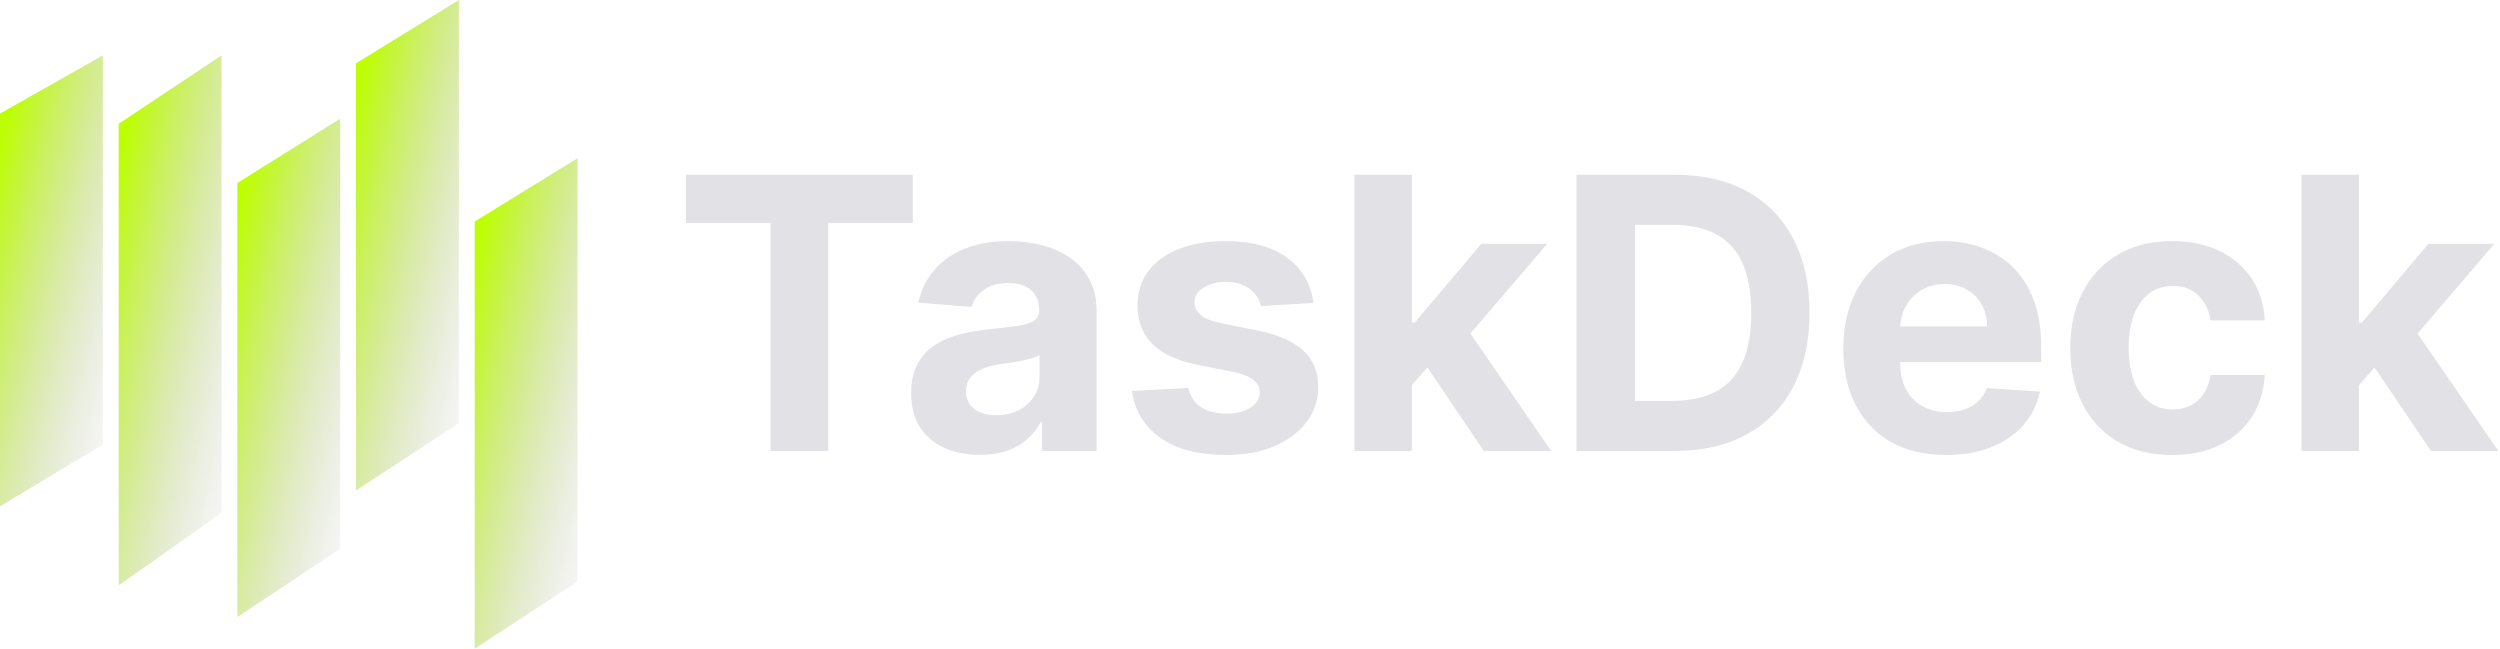
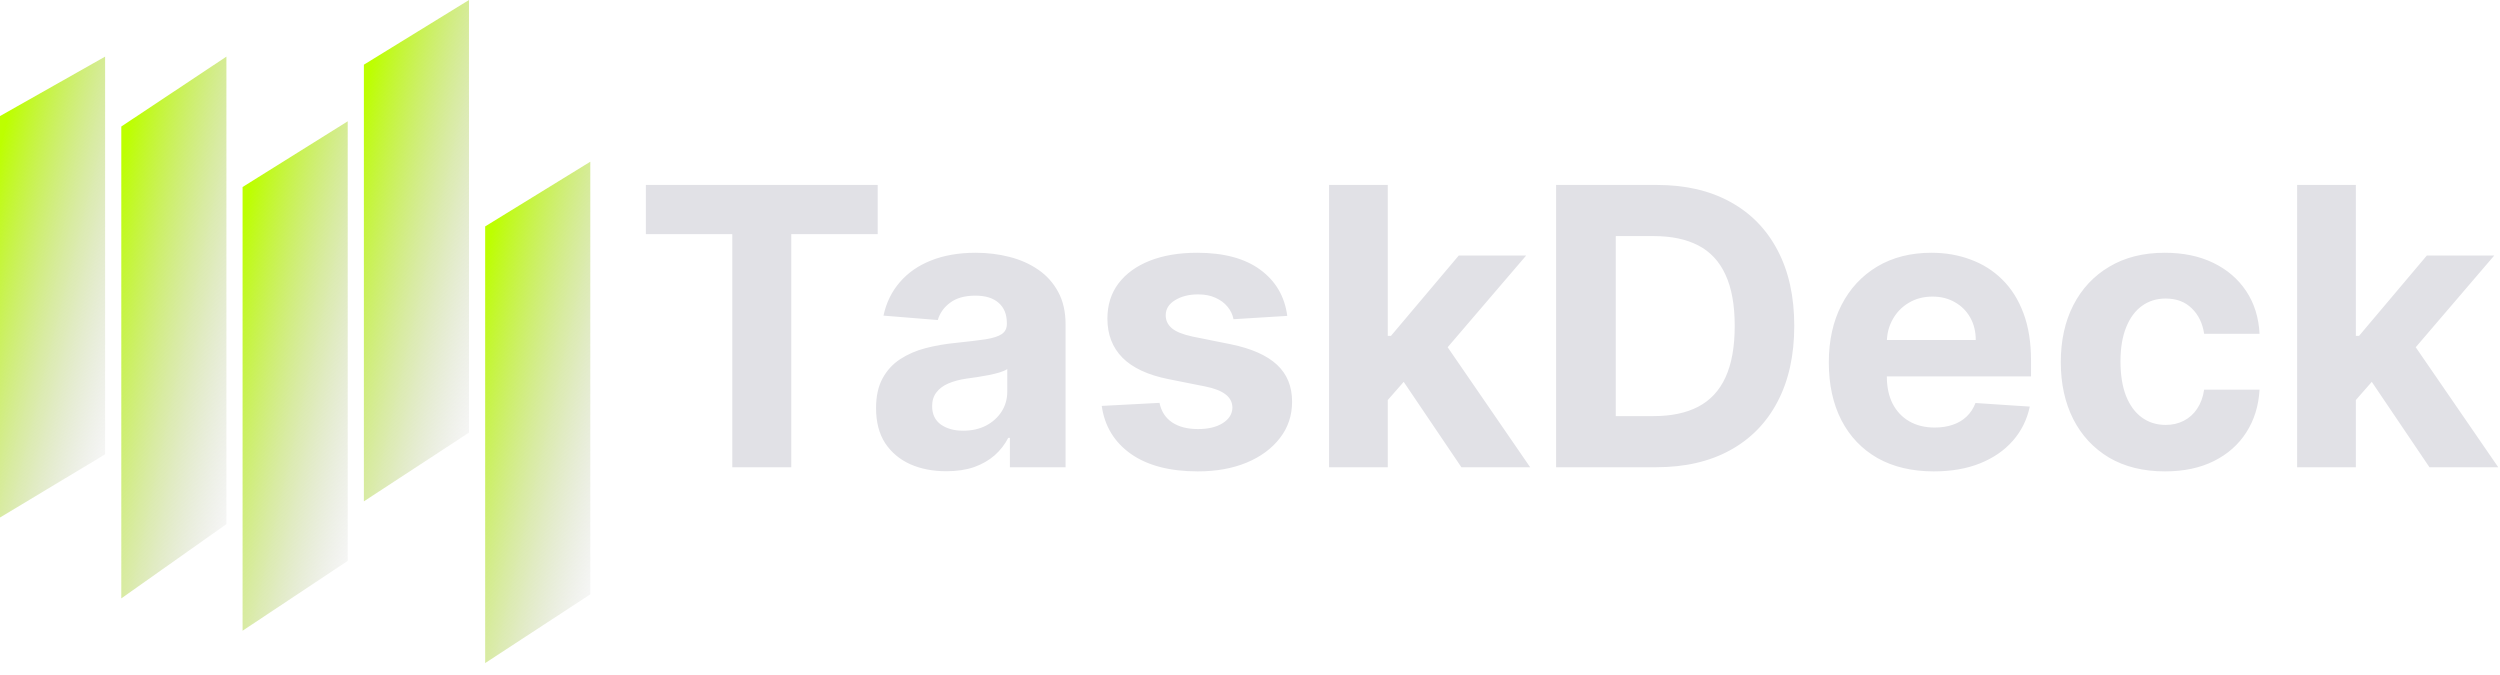
- <svg xmlns="http://www.w3.org/2000/svg" width="316" height="82" viewBox="0 0 316 82" fill="none">
-   <path d="M86.704 28.176V22.091H115.375V28.176H104.688V57H97.392V28.176H86.704ZM123.864 57.494C122.193 57.494 120.705 57.205 119.398 56.625C118.091 56.034 117.057 55.165 116.295 54.017C115.545 52.858 115.17 51.415 115.17 49.688C115.17 48.233 115.438 47.011 115.972 46.023C116.506 45.034 117.233 44.239 118.153 43.636C119.074 43.034 120.119 42.58 121.29 42.273C122.472 41.966 123.71 41.75 125.006 41.625C126.528 41.466 127.756 41.318 128.688 41.182C129.619 41.034 130.295 40.818 130.716 40.534C131.136 40.25 131.347 39.83 131.347 39.273V39.17C131.347 38.091 131.006 37.256 130.324 36.665C129.653 36.074 128.699 35.778 127.46 35.778C126.153 35.778 125.114 36.068 124.341 36.648C123.568 37.216 123.057 37.932 122.807 38.795L116.091 38.25C116.432 36.659 117.102 35.284 118.102 34.125C119.102 32.955 120.392 32.057 121.972 31.432C123.563 30.796 125.403 30.477 127.494 30.477C128.949 30.477 130.341 30.648 131.67 30.989C133.011 31.329 134.199 31.858 135.233 32.574C136.278 33.29 137.102 34.21 137.705 35.335C138.307 36.449 138.608 37.784 138.608 39.341V57H131.722V53.369H131.517C131.097 54.188 130.534 54.909 129.83 55.534C129.125 56.148 128.278 56.631 127.29 56.983C126.301 57.324 125.159 57.494 123.864 57.494ZM125.943 52.483C127.011 52.483 127.955 52.273 128.773 51.852C129.591 51.42 130.233 50.841 130.699 50.114C131.165 49.386 131.398 48.562 131.398 47.642V44.864C131.17 45.011 130.858 45.148 130.46 45.273C130.074 45.386 129.636 45.494 129.148 45.597C128.659 45.688 128.17 45.773 127.682 45.852C127.193 45.92 126.75 45.983 126.352 46.04C125.5 46.165 124.756 46.364 124.119 46.636C123.483 46.909 122.989 47.278 122.636 47.744C122.284 48.199 122.108 48.767 122.108 49.449C122.108 50.438 122.466 51.193 123.182 51.716C123.909 52.227 124.83 52.483 125.943 52.483ZM166.026 38.284L159.378 38.693C159.264 38.125 159.02 37.614 158.645 37.159C158.27 36.693 157.776 36.324 157.162 36.051C156.56 35.767 155.838 35.625 154.997 35.625C153.872 35.625 152.923 35.864 152.151 36.341C151.378 36.807 150.991 37.432 150.991 38.216C150.991 38.841 151.241 39.369 151.741 39.801C152.241 40.233 153.099 40.58 154.315 40.841L159.054 41.795C161.599 42.318 163.497 43.159 164.747 44.318C165.997 45.477 166.622 47 166.622 48.886C166.622 50.602 166.116 52.108 165.105 53.403C164.105 54.699 162.73 55.71 160.98 56.438C159.241 57.153 157.236 57.511 154.963 57.511C151.497 57.511 148.736 56.79 146.679 55.347C144.634 53.892 143.435 51.915 143.082 49.415L150.224 49.04C150.44 50.097 150.963 50.903 151.793 51.46C152.622 52.006 153.685 52.278 154.98 52.278C156.253 52.278 157.276 52.034 158.048 51.545C158.832 51.045 159.23 50.403 159.241 49.619C159.23 48.96 158.952 48.42 158.406 48C157.861 47.568 157.02 47.239 155.884 47.011L151.349 46.108C148.793 45.597 146.889 44.71 145.639 43.449C144.401 42.188 143.781 40.58 143.781 38.625C143.781 36.943 144.236 35.494 145.145 34.278C146.065 33.062 147.355 32.125 149.014 31.466C150.685 30.807 152.639 30.477 154.878 30.477C158.185 30.477 160.787 31.176 162.685 32.574C164.594 33.972 165.707 35.875 166.026 38.284ZM177.774 49.466L177.791 40.756H178.848L187.234 30.818H195.57L184.303 43.977H182.581L177.774 49.466ZM171.195 57V22.091H178.456V57H171.195ZM187.558 57L179.854 45.597L184.695 40.466L196.064 57H187.558ZM211.643 57H199.268V22.091H211.746C215.257 22.091 218.28 22.79 220.814 24.188C223.348 25.574 225.297 27.568 226.661 30.171C228.036 32.773 228.723 35.886 228.723 39.511C228.723 43.148 228.036 46.273 226.661 48.886C225.297 51.5 223.337 53.506 220.78 54.903C218.234 56.301 215.189 57 211.643 57ZM206.649 50.676H211.337C213.518 50.676 215.354 50.29 216.842 49.517C218.342 48.733 219.467 47.523 220.217 45.886C220.979 44.239 221.359 42.114 221.359 39.511C221.359 36.932 220.979 34.824 220.217 33.188C219.467 31.551 218.348 30.347 216.859 29.574C215.371 28.801 213.536 28.415 211.354 28.415H206.649V50.676ZM245.986 57.511C243.293 57.511 240.974 56.966 239.031 55.875C237.099 54.773 235.611 53.216 234.565 51.205C233.52 49.182 232.997 46.79 232.997 44.028C232.997 41.335 233.52 38.972 234.565 36.938C235.611 34.903 237.082 33.318 238.98 32.182C240.889 31.046 243.128 30.477 245.696 30.477C247.423 30.477 249.031 30.756 250.52 31.312C252.02 31.858 253.327 32.682 254.44 33.784C255.565 34.886 256.44 36.273 257.065 37.943C257.69 39.602 258.003 41.545 258.003 43.773V45.767H235.895V41.267H251.168C251.168 40.222 250.94 39.295 250.486 38.489C250.031 37.682 249.401 37.051 248.594 36.597C247.798 36.131 246.872 35.898 245.815 35.898C244.713 35.898 243.736 36.153 242.884 36.665C242.043 37.165 241.384 37.841 240.906 38.693C240.429 39.534 240.185 40.472 240.173 41.506V45.784C240.173 47.08 240.412 48.199 240.889 49.142C241.378 50.085 242.065 50.812 242.952 51.324C243.838 51.835 244.889 52.091 246.105 52.091C246.912 52.091 247.651 51.977 248.321 51.75C248.991 51.523 249.565 51.182 250.043 50.727C250.52 50.273 250.884 49.716 251.134 49.057L257.849 49.5C257.509 51.114 256.81 52.523 255.753 53.727C254.707 54.92 253.355 55.852 251.696 56.523C250.048 57.182 248.145 57.511 245.986 57.511ZM274.571 57.511C271.889 57.511 269.582 56.943 267.651 55.807C265.73 54.659 264.253 53.068 263.219 51.034C262.196 49 261.685 46.659 261.685 44.011C261.685 41.33 262.202 38.977 263.236 36.955C264.281 34.92 265.764 33.335 267.685 32.199C269.605 31.051 271.889 30.477 274.537 30.477C276.821 30.477 278.821 30.892 280.537 31.722C282.253 32.551 283.611 33.716 284.611 35.216C285.611 36.716 286.162 38.477 286.264 40.5H279.412C279.219 39.193 278.707 38.142 277.878 37.347C277.06 36.54 275.986 36.136 274.656 36.136C273.531 36.136 272.548 36.443 271.707 37.057C270.878 37.659 270.23 38.54 269.764 39.699C269.298 40.858 269.065 42.261 269.065 43.909C269.065 45.58 269.293 47 269.747 48.17C270.213 49.341 270.866 50.233 271.707 50.847C272.548 51.46 273.531 51.767 274.656 51.767C275.486 51.767 276.23 51.597 276.889 51.256C277.56 50.915 278.111 50.42 278.543 49.773C278.986 49.114 279.276 48.324 279.412 47.403H286.264C286.151 49.403 285.605 51.165 284.628 52.688C283.662 54.199 282.327 55.381 280.622 56.233C278.918 57.085 276.901 57.511 274.571 57.511ZM297.493 49.466L297.51 40.756H298.567L306.953 30.818H315.288L304.021 43.977H302.3L297.493 49.466ZM290.913 57V22.091H298.175V57H290.913ZM307.277 57L299.572 45.597L304.413 40.466L315.783 57H307.277Z" fill="#E1E1E6" />
-   <path d="M15 15.645L28 7V64.814L15 74V15.645Z" fill="url(#paint0_linear_6_5)" />
-   <path d="M0 14.355L13 7V56.185L0 64V14.355Z" fill="url(#paint1_linear_6_5)" />
-   <path d="M30 23.129L43 15V69.363L30 78V23.129Z" fill="url(#paint2_linear_6_5)" />
-   <path d="M45 8L58 0V53.5L45 62V8Z" fill="url(#paint3_linear_6_5)" />
-   <path d="M60 28L73 20V73.5L60 82V28Z" fill="url(#paint4_linear_6_5)" />
+ <svg xmlns="http://www.w3.org/2000/svg" width="152" height="41" viewBox="0 0 152 41" fill="none">
+   <path d="M39.269 14.237V11.245H53.364V14.237H48.11V28.408H44.523V14.237H39.269ZM57.538 28.651C56.716 28.651 55.984 28.509 55.342 28.224C54.699 27.933 54.191 27.506 53.817 26.942C53.448 26.372 53.264 25.662 53.264 24.813C53.264 24.098 53.395 23.497 53.657 23.011C53.92 22.525 54.278 22.134 54.73 21.838C55.183 21.542 55.697 21.318 56.272 21.168C56.853 21.017 57.462 20.91 58.099 20.849C58.848 20.771 59.451 20.698 59.909 20.631C60.367 20.559 60.7 20.452 60.906 20.313C61.113 20.173 61.217 19.966 61.217 19.693V19.642C61.217 19.112 61.049 18.701 60.714 18.41C60.384 18.12 59.915 17.975 59.306 17.975C58.663 17.975 58.152 18.117 57.772 18.402C57.392 18.681 57.141 19.033 57.018 19.458L53.716 19.19C53.884 18.408 54.213 17.732 54.705 17.162C55.197 16.586 55.831 16.145 56.607 15.838C57.389 15.525 58.295 15.368 59.323 15.368C60.038 15.368 60.722 15.452 61.376 15.62C62.035 15.787 62.619 16.047 63.127 16.399C63.641 16.751 64.046 17.204 64.342 17.757C64.638 18.304 64.787 18.961 64.787 19.726V28.408H61.401V26.623H61.3C61.094 27.025 60.817 27.38 60.471 27.687C60.124 27.989 59.708 28.227 59.222 28.4C58.736 28.567 58.175 28.651 57.538 28.651ZM58.56 26.187C59.085 26.187 59.549 26.084 59.951 25.877C60.353 25.665 60.669 25.38 60.898 25.023C61.127 24.665 61.242 24.26 61.242 23.807V22.441C61.13 22.514 60.976 22.581 60.781 22.642C60.591 22.698 60.376 22.751 60.136 22.802C59.895 22.846 59.655 22.888 59.415 22.927C59.175 22.961 58.957 22.992 58.761 23.02C58.342 23.081 57.976 23.179 57.663 23.313C57.35 23.447 57.107 23.628 56.934 23.858C56.761 24.081 56.674 24.36 56.674 24.696C56.674 25.182 56.85 25.553 57.202 25.81C57.56 26.062 58.012 26.187 58.56 26.187ZM78.266 19.206L74.998 19.408C74.942 19.128 74.822 18.877 74.638 18.653C74.453 18.424 74.21 18.243 73.908 18.109C73.612 17.969 73.258 17.899 72.844 17.899C72.291 17.899 71.825 18.017 71.445 18.251C71.065 18.48 70.875 18.788 70.875 19.173C70.875 19.48 70.998 19.74 71.243 19.952C71.489 20.165 71.911 20.335 72.509 20.464L74.839 20.933C76.09 21.19 77.023 21.603 77.638 22.173C78.252 22.743 78.559 23.492 78.559 24.419C78.559 25.263 78.311 26.003 77.814 26.64C77.322 27.277 76.646 27.774 75.786 28.131C74.931 28.483 73.945 28.66 72.827 28.66C71.123 28.66 69.766 28.305 68.755 27.595C67.749 26.88 67.159 25.908 66.986 24.679L70.498 24.494C70.604 25.014 70.861 25.411 71.269 25.684C71.677 25.953 72.199 26.087 72.836 26.087C73.462 26.087 73.964 25.967 74.344 25.726C74.73 25.481 74.925 25.165 74.931 24.779C74.925 24.455 74.788 24.19 74.52 23.983C74.252 23.771 73.839 23.609 73.28 23.497L71.051 23.053C69.794 22.802 68.858 22.366 68.243 21.746C67.634 21.126 67.33 20.335 67.33 19.374C67.33 18.547 67.553 17.835 68 17.237C68.453 16.639 69.087 16.178 69.903 15.854C70.724 15.53 71.685 15.368 72.785 15.368C74.411 15.368 75.691 15.712 76.624 16.399C77.562 17.086 78.11 18.022 78.266 19.206ZM84.042 24.704L84.051 20.422H84.57L88.693 15.536H92.791L87.252 22.006H86.406L84.042 24.704ZM80.808 28.408V11.245H84.377V28.408H80.808ZM88.853 28.408L85.065 22.802L87.445 20.279L93.034 28.408H88.853ZM100.694 28.408H94.61V11.245H100.744C102.47 11.245 103.957 11.589 105.202 12.276C106.448 12.958 107.406 13.938 108.077 15.217C108.753 16.497 109.091 18.028 109.091 19.81C109.091 21.598 108.753 23.134 108.077 24.419C107.406 25.704 106.443 26.69 105.186 27.377C103.934 28.064 102.437 28.408 100.694 28.408ZM98.239 25.299H100.543C101.616 25.299 102.518 25.109 103.25 24.729C103.987 24.344 104.54 23.749 104.909 22.944C105.283 22.134 105.471 21.089 105.471 19.81C105.471 18.542 105.283 17.505 104.909 16.701C104.54 15.896 103.99 15.304 103.258 14.924C102.526 14.544 101.624 14.354 100.551 14.354H98.239V25.299ZM117.578 28.66C116.254 28.66 115.114 28.391 114.159 27.855C113.209 27.313 112.477 26.548 111.963 25.559C111.449 24.564 111.192 23.388 111.192 22.031C111.192 20.707 111.449 19.544 111.963 18.544C112.477 17.544 113.201 16.765 114.134 16.206C115.072 15.648 116.173 15.368 117.436 15.368C118.285 15.368 119.075 15.505 119.807 15.779C120.545 16.047 121.187 16.452 121.735 16.994C122.288 17.536 122.718 18.218 123.025 19.039C123.332 19.855 123.486 20.81 123.486 21.905V22.886H112.617V20.673H120.126C120.126 20.159 120.014 19.704 119.79 19.307C119.567 18.91 119.257 18.6 118.86 18.377C118.469 18.148 118.014 18.033 117.494 18.033C116.952 18.033 116.472 18.159 116.053 18.41C115.639 18.656 115.315 18.989 115.081 19.408C114.846 19.821 114.726 20.282 114.72 20.79V22.894C114.72 23.531 114.838 24.081 115.072 24.545C115.313 25.009 115.651 25.366 116.086 25.617C116.522 25.869 117.039 25.995 117.637 25.995C118.033 25.995 118.397 25.939 118.726 25.827C119.056 25.715 119.338 25.548 119.573 25.324C119.807 25.101 119.986 24.827 120.109 24.503L123.411 24.721C123.243 25.514 122.9 26.207 122.38 26.799C121.866 27.386 121.201 27.844 120.385 28.173C119.575 28.497 118.64 28.66 117.578 28.66ZM131.632 28.66C130.313 28.66 129.179 28.38 128.229 27.822C127.285 27.257 126.559 26.475 126.05 25.475C125.548 24.475 125.296 23.324 125.296 22.022C125.296 20.704 125.55 19.547 126.059 18.553C126.573 17.553 127.302 16.773 128.246 16.215C129.19 15.65 130.313 15.368 131.615 15.368C132.738 15.368 133.721 15.572 134.565 15.98C135.408 16.388 136.076 16.961 136.568 17.698C137.059 18.436 137.33 19.302 137.381 20.296H134.012C133.917 19.654 133.665 19.137 133.258 18.746C132.855 18.349 132.327 18.151 131.674 18.151C131.121 18.151 130.637 18.302 130.224 18.603C129.816 18.899 129.498 19.332 129.269 19.902C129.039 20.472 128.925 21.162 128.925 21.972C128.925 22.793 129.037 23.492 129.26 24.067C129.489 24.642 129.81 25.081 130.224 25.383C130.637 25.684 131.121 25.835 131.674 25.835C132.081 25.835 132.447 25.752 132.771 25.584C133.101 25.416 133.372 25.173 133.584 24.855C133.802 24.531 133.945 24.142 134.012 23.69H137.381C137.325 24.673 137.057 25.539 136.576 26.288C136.101 27.031 135.445 27.612 134.607 28.031C133.769 28.45 132.777 28.66 131.632 28.66ZM142.901 24.704L142.91 20.422H143.429L147.552 15.536H151.65L146.111 22.006H145.264L142.901 24.704ZM139.666 28.408V11.245H143.236V28.408H139.666ZM147.711 28.408L143.924 22.802L146.304 20.279L151.893 28.408H147.711Z" fill="#E1E1E6" />
+   <path d="M7.375 7.692L13.766 3.442V31.866L7.375 36.382V7.692Z" fill="url(#paint0_linear_8_13)" />
+   <path d="M0 7.057L6.391 3.442V27.623L0 31.465V7.057Z" fill="url(#paint1_linear_8_13)" />
+   <path d="M14.749 11.371L21.141 7.375V34.102L14.749 38.348V11.371Z" fill="url(#paint2_linear_8_13)" />
+   <path d="M22.124 3.933L28.515 0V26.303L22.124 30.482V3.933Z" fill="url(#paint3_linear_8_13)" />
+   <path d="M29.498 13.766L35.89 9.833V36.136L29.498 40.315V13.766Z" fill="url(#paint4_linear_8_13)" />
  <defs>
-     <linearGradient id="paint0_linear_6_5" x1="15.445" y1="18.03" x2="37.615" y2="22.718" gradientUnits="userSpaceOnUse">
+     <linearGradient id="paint0_linear_8_13" x1="7.594" y1="8.865" x2="18.493" y2="11.169" gradientUnits="userSpaceOnUse">
      <stop stop-color="#BDFF00" />
      <stop offset="1" stop-color="#B6B6B6" stop-opacity="0.1" />
    </linearGradient>
-     <linearGradient id="paint1_linear_6_5" x1="0.445" y1="16.384" x2="22.259" y2="21.806" gradientUnits="userSpaceOnUse">
+     <linearGradient id="paint1_linear_8_13" x1="0.219" y1="8.055" x2="10.944" y2="10.721" gradientUnits="userSpaceOnUse">
      <stop stop-color="#BDFF00" />
      <stop offset="1" stop-color="#B6B6B6" stop-opacity="0.1" />
    </linearGradient>
-     <linearGradient id="paint2_linear_6_5" x1="30.445" y1="25.372" x2="52.492" y2="30.33" gradientUnits="userSpaceOnUse">
+     <linearGradient id="paint2_linear_8_13" x1="14.968" y1="12.474" x2="25.807" y2="14.911" gradientUnits="userSpaceOnUse">
      <stop stop-color="#BDFF00" />
      <stop offset="1" stop-color="#B6B6B6" stop-opacity="0.1" />
    </linearGradient>
-     <linearGradient id="paint3_linear_6_5" x1="45.445" y1="10.207" x2="67.457" y2="15.237" gradientUnits="userSpaceOnUse">
+     <linearGradient id="paint3_linear_8_13" x1="22.343" y1="5.018" x2="33.165" y2="7.491" gradientUnits="userSpaceOnUse">
      <stop stop-color="#BDFF00" />
      <stop offset="1" stop-color="#B6B6B6" stop-opacity="0.1" />
    </linearGradient>
-     <linearGradient id="paint4_linear_6_5" x1="60.445" y1="30.207" x2="82.457" y2="35.237" gradientUnits="userSpaceOnUse">
+     <linearGradient id="paint4_linear_8_13" x1="29.717" y1="14.851" x2="40.539" y2="17.324" gradientUnits="userSpaceOnUse">
      <stop stop-color="#BDFF00" />
      <stop offset="1" stop-color="#B6B6B6" stop-opacity="0.1" />
    </linearGradient>
  </defs>
</svg>
